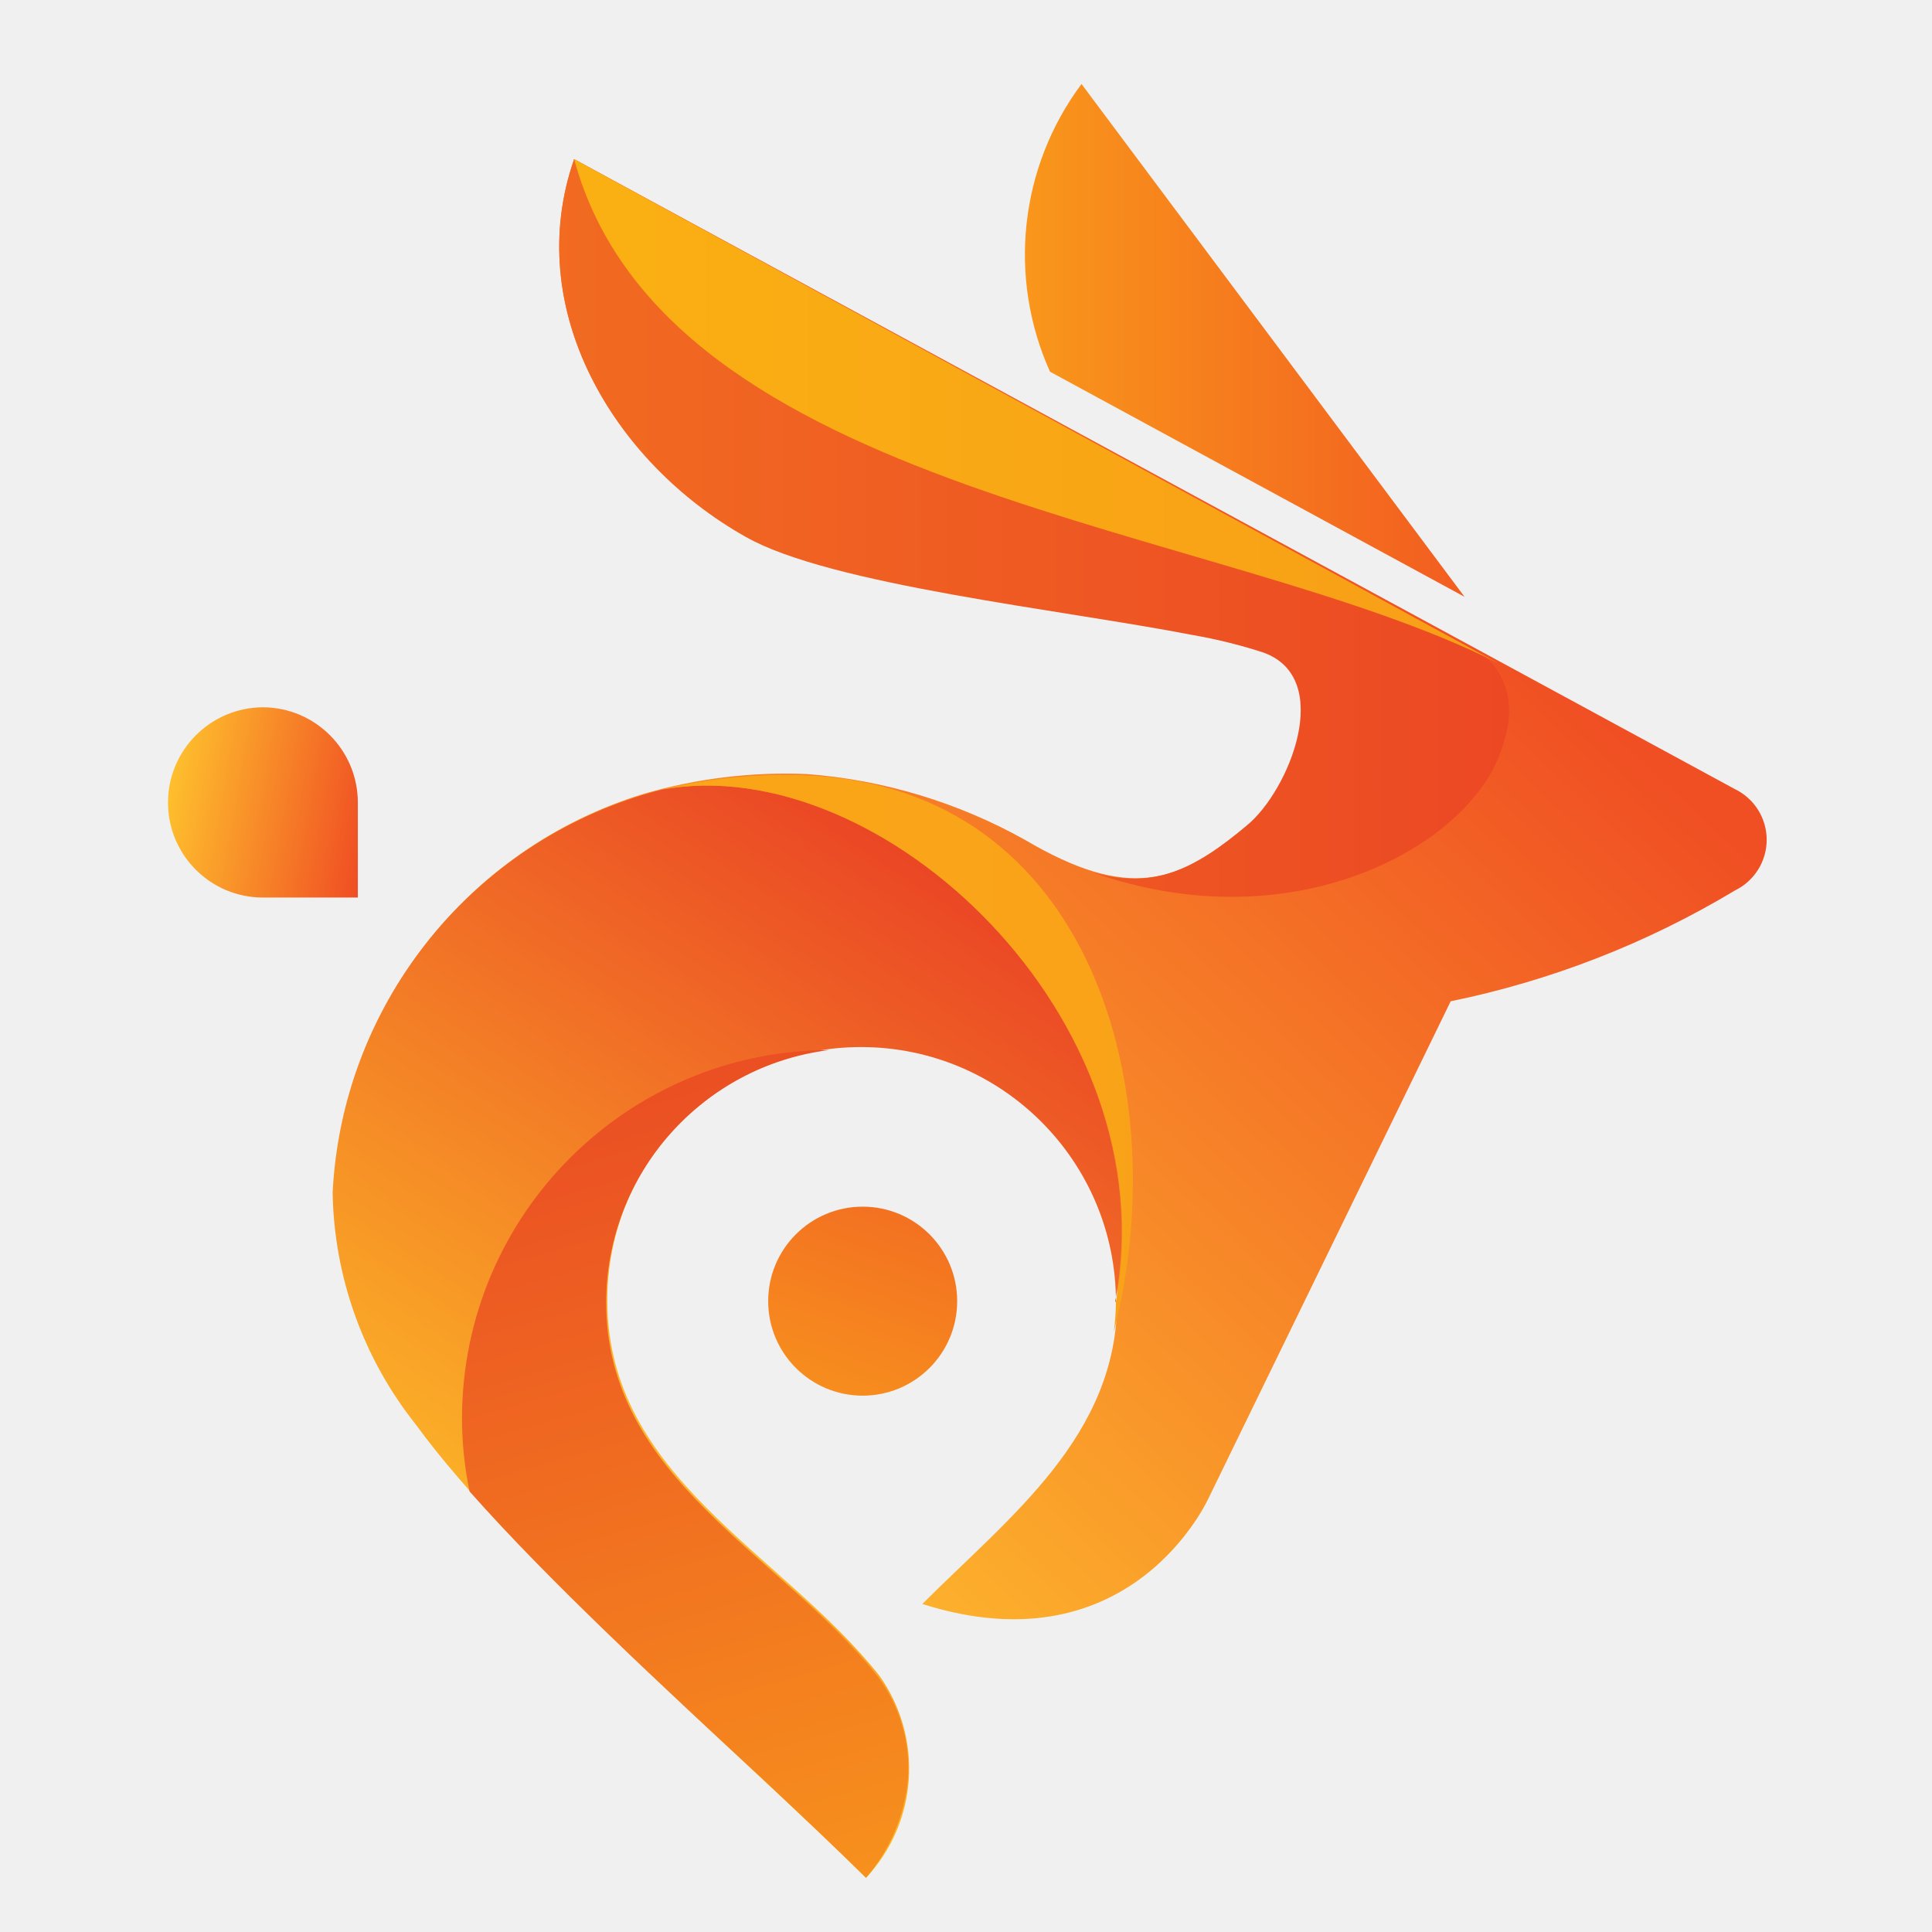
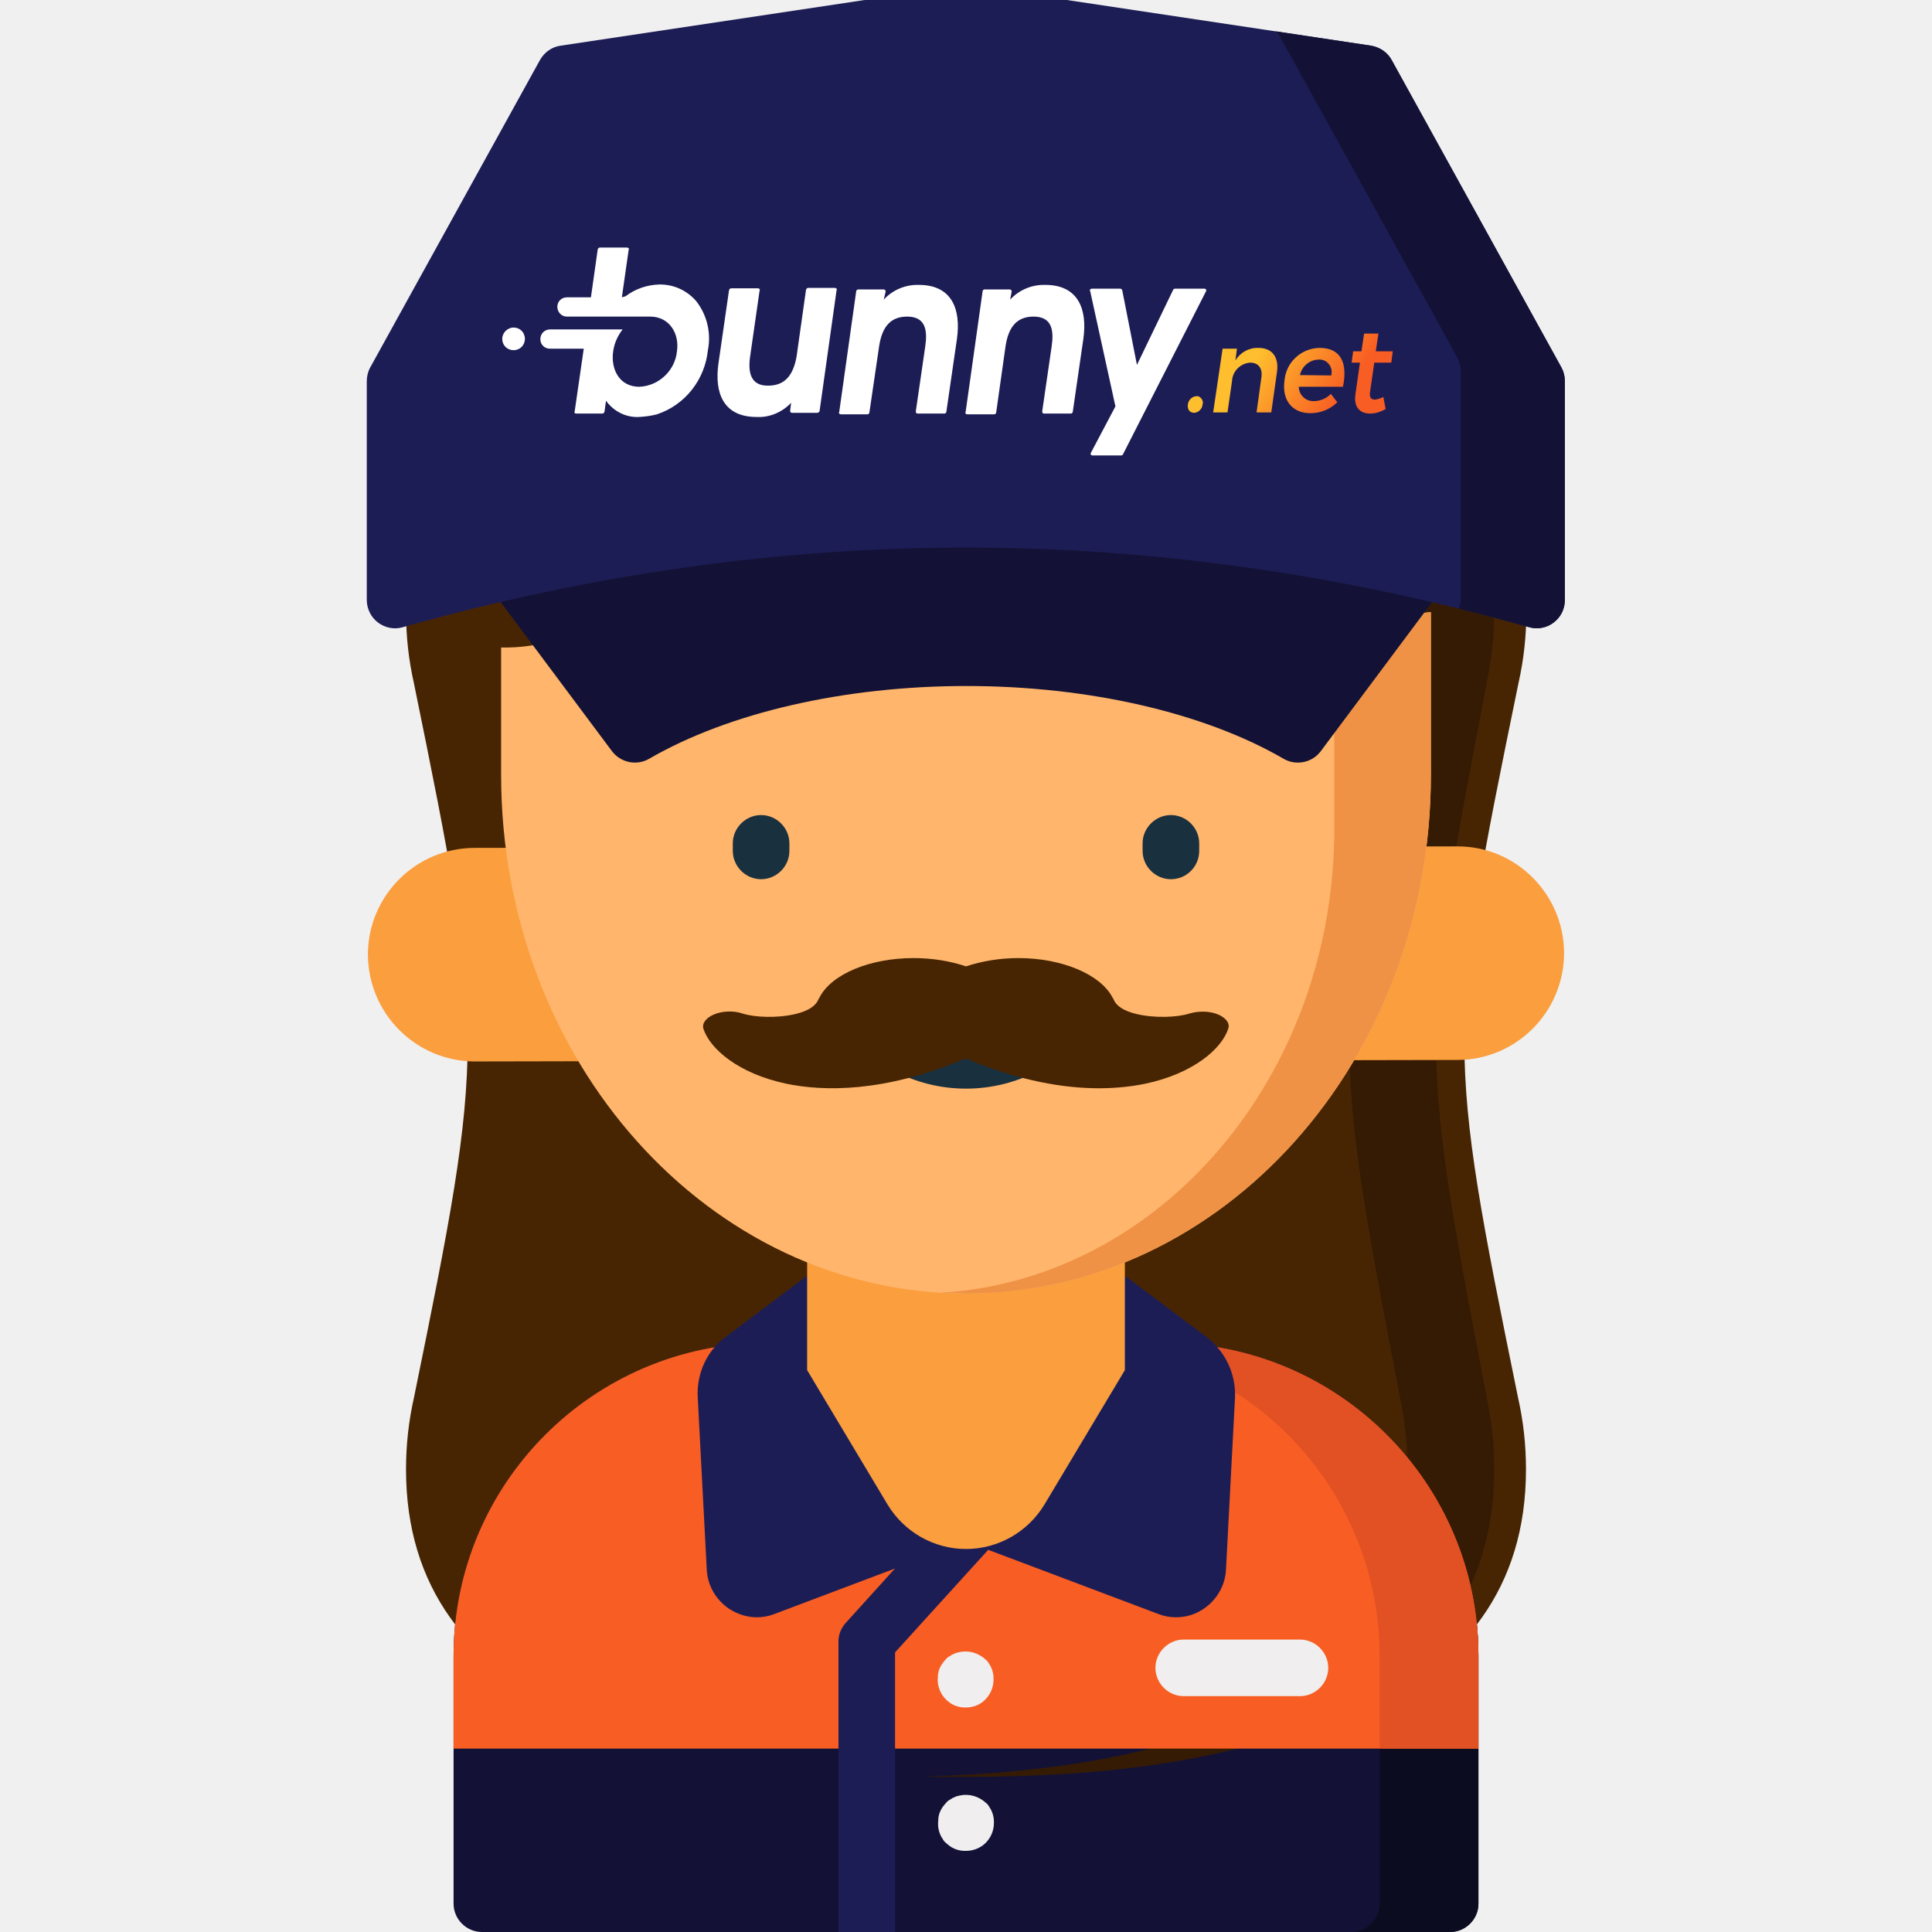
- <svg xmlns="http://www.w3.org/2000/svg" width="46" height="46" viewBox="0 0 46 46">
-   <defs>
-     <linearGradient x1="-33.94%" y1="50.041%" x2="153.691%" y2="50.041%" id="a">
-       <stop stop-color="#FBAA19" offset="0%" />
-       <stop stop-color="#EF3E23" offset="100%" />
+ <svg xmlns="http://www.w3.org/2000/svg" version="1.1" id="Capa_1" x="0px" y="0px" viewBox="0 0 512 512" style="enable-background:new 0 0 512 512;" xml:space="preserve">
+   <style type="text/css">
+ 	.st0{fill:#472503;}
+ 	.st1{fill:#131236;}
+ 	.st2{fill:#0C0C21;}
+ 	.st3{fill:#351B03;}
+ 	.st4{fill:#F85E23;}
+ 	.st5{fill:#E25124;}
+ 	.st6{fill:#1D1D56;}
+ 	.st7{fill:#FA9E3E;}
+ 	.st8{fill:#FFB56B;}
+ 	.st9{fill:#EF9245;}
+ 	.st10{fill:#19303F;}
+ 	.st11{fill:#F0EEEE;}
+ 	.st12{fill:url(#SVGID_1_);}
+ 	.st13{fill:#FFFFFF;}
+ </style>
+   <path class="st0" d="M402.3,370.4c1.4,6.2,2.1,12.5,2.1,19c0,62.8-66.4,81.6-148.4,81.6s-148.4-18.8-148.4-81.6  c0-6.5,0.7-12.8,2.1-19c19-93,19-96.3,0-189.3c-1.4-6.2-2.1-12.5-2.1-19c0-10,1.7-19.8,4.9-29h287.1c3.2,9.3,4.9,19,4.9,29  c0,6.5-0.7,12.8-2.1,19C383.3,274.1,383.3,277.3,402.3,370.4z" />
+   <path class="st1" d="M308.9,355.9H203.1c-45.7,0-82.9,37.2-82.9,82.9v65.7c0,4.1,3.4,7.5,7.5,7.5h256.6c4.1,0,7.5-3.4,7.5-7.5v-65.7  C391.8,393.1,354.6,355.9,308.9,355.9z" />
+   <path class="st2" d="M308.9,355.9h-26.2c45.7,0,82.9,37.2,82.9,82.9v65.7c0,4.1-3.4,7.5-7.5,7.5h26.2c4.1,0,7.5-3.4,7.5-7.5v-65.7  C391.8,393.1,354.6,355.9,308.9,355.9z" />
+   <path class="st3" d="M394,181c1.3-6.2,2-12.5,2-19c0-10-1.6-19.8-4.6-29h-23c3,9.3,4.6,19,4.6,29c0,6.5-0.7,12.8-2,19  c-17.9,93-17.9,96.3,0,189.3c1.3,6.2,2,12.5,2,19c0,59.6-56.6,79.6-128.5,81.5c3.8,0.1,7.6,0.1,11.5,0.1c77.3,0,140-18.8,140-81.6  c0-6.5-0.7-12.8-2-19C376.1,277.3,376.1,274.1,394,181z" />
+   <path class="st4" d="M308.9,355.9H203.1c-45.7,0-82.9,37.2-82.9,82.9v24.6h271.6v-24.6C391.8,393.1,354.6,355.9,308.9,355.9z" />
+   <path class="st5" d="M308.9,355.9h-26.2c45.7,0,82.9,37.2,82.9,82.9v24.6h26.2v-24.6C391.8,393.1,354.6,355.9,308.9,355.9z" />
+   <g>
+     <path class="st6" d="M237.2,512v-74.1l35.6-39.2c2.8-3.1,2.6-7.8-0.5-10.6s-7.8-2.6-10.6,0.5L224.2,430c-1.3,1.4-2,3.2-2,5v77   L237.2,512L237.2,512z" />
+     <path class="st6" d="M319.7,354.3l-23.3-17.5c-1.8-1.4-4.1-1.8-6.3-1.3c-2.2,0.6-4,2.1-5,4.1l-28,60.7c-0.9,1.9-0.9,4.1-0.1,6   s2.3,3.4,4.3,4.2l45.6,17.2c1.5,0.6,3.1,0.9,4.7,0.9c2.6,0,5.1-0.7,7.3-2.2c3.5-2.3,5.8-6.2,6-10.4l2.4-45.8   C327.5,364,324.7,358.1,319.7,354.3z" />
+     <path class="st6" d="M226.9,339.6c-0.9-2.1-2.8-3.6-5-4.1c-2.2-0.6-4.5-0.1-6.3,1.3l-23.3,17.5c-5,3.7-7.7,9.7-7.4,15.9l2.4,45.8   c0.2,4.2,2.5,8.1,6,10.4c2.2,1.4,4.7,2.2,7.3,2.2c1.6,0,3.2-0.3,4.7-0.9l45.6-17.2c1.9-0.7,3.5-2.2,4.3-4.2s0.7-4.1-0.1-6   L226.9,339.6z" />
+   </g>
+   <path class="st7" d="M298.1,267.7v95.4l-21.3,35.6c-4.4,7.3-12.3,11.8-20.8,11.8l0,0c-8.5,0-16.4-4.5-20.8-11.8l-21.3-35.6v-95.4  H298.1L298.1,267.7z" />
+   <g>
+     <path class="st7" d="M125.8,224.7l49.4-0.1l0.1,56.6l-49.4,0.1c-15.6,0-28.3-12.6-28.4-28.3C97.5,237.4,110.2,224.7,125.8,224.7z" />
+     <path class="st7" d="M386.1,224.3l-49.4,0.1l0.1,56.6l49.4-0.1c15.6,0,28.3-12.7,28.3-28.4C414.4,236.9,401.7,224.2,386.1,224.3z" />
+   </g>
+   <path class="st8" d="M289.5,151.3c-33.2-10.4-61.7-25.7-80.7-41.9h-23.2c0.1,1.4,0.1,2.8,0.1,4.2c0,32-23.3,58-51.9,58  c-0.3,0-0.7,0-1,0v33.7c0,76,55.2,137.5,123.2,137.5s123.2-61.6,123.2-137.5v-43.1C355.3,165.2,323.3,161.9,289.5,151.3z" />
+   <path class="st9" d="M353.6,163.1v56.5c0,65.7-46.1,119.4-104.2,123c1.1,0.1,2.2,0.1,3.3,0.1c0,0,0,0,0,0c1.1,0,2.2,0.1,3.3,0.1l0,0  l0,0c68,0,123.2-61.6,123.2-137.5v-43.1C371.4,163.1,362.8,163.5,353.6,163.1z" />
+   <g>
+     <path class="st10" d="M310.3,233c-4.1,0-7.5-3.4-7.5-7.5v-2c0-4.1,3.4-7.5,7.5-7.5s7.5,3.4,7.5,7.5v2   C317.8,229.6,314.5,233,310.3,233z" />
+     <path class="st10" d="M201.7,233c-4.1,0-7.5-3.4-7.5-7.5v-2c0-4.1,3.4-7.5,7.5-7.5s7.5,3.4,7.5,7.5v2   C209.2,229.6,205.8,233,201.7,233z" />
+     <path class="st10" d="M256,288.5c-13.5,0-26.1-6.6-33.8-17.7c-2.4-3.4-1.5-8.1,1.9-10.4c3.4-2.4,8.1-1.5,10.4,1.9   c4.9,7.1,12.9,11.3,21.5,11.3c8.6,0,16.6-4.2,21.5-11.3c2.4-3.4,7-4.3,10.4-1.9c3.4,2.4,4.3,7,1.9,10.4   C282.1,281.9,269.5,288.5,256,288.5z" />
+   </g>
+   <path class="st1" d="M383.3,148.6c-0.9-2.4-2.9-4.2-5.4-4.7c-80.9-18.1-162.9-18.1-243.7,0c-2.5,0.6-4.5,2.3-5.4,4.7  c-0.9,2.4-0.5,5.1,1,7.1l32.4,43.4c2.3,3,6.5,3.9,9.8,2c21.2-12.3,51.9-19.3,84.1-19.3s62.9,7,84.1,19.3c1.2,0.7,2.5,1,3.8,1  c2.3,0,4.6-1.1,6-3l32.4-43.4C383.8,153.6,384.1,150.9,383.3,148.6z" />
+   <path class="st6" d="M413.8,97.4l-45-81.5c-1.1-2-3.1-3.4-5.5-3.8l-79.9-12C283.1,0,282.7,0,282.3,0h-52.7c-0.4,0-0.7,0-1.1,0.1  l-79.9,12c-2.3,0.3-4.3,1.7-5.5,3.8l-45,81.5c-0.6,1.1-0.9,2.4-0.9,3.6v58c0,2.3,1.1,4.6,3,6c1.9,1.4,4.3,1.9,6.6,1.2  c49.5-14,99.7-21.1,149.2-21.1s99.7,7.1,149.2,21.1c0.7,0.2,1.4,0.3,2,0.3c1.6,0,3.2-0.5,4.5-1.5c1.9-1.4,3-3.6,3-6v-58  C414.7,99.7,414.4,98.5,413.8,97.4z" />
+   <path class="st1" d="M413.8,97.4l-45-81.5c-1.1-2-3.1-3.4-5.5-3.8l-25.2-3.8c0.5,0.5,0.9,1,1.2,1.6l46.8,84.7c0.6,1.2,1,2.5,1,3.8  v60.3c0,0.9-0.2,1.8-0.5,2.6c6.2,1.5,12.4,3.2,18.6,4.9c0.7,0.2,1.4,0.3,2,0.3c1.6,0,3.2-0.5,4.5-1.5c1.9-1.4,3-3.6,3-6v-58  C414.7,99.7,414.4,98.5,413.8,97.4z" />
+   <g>
+     <path class="st11" d="M256,452.5c-0.5,0-1,0-1.5-0.1c-0.5-0.1-0.9-0.2-1.4-0.4c-0.4-0.2-0.9-0.4-1.3-0.7c-0.4-0.3-0.8-0.6-1.1-0.9   c-1.4-1.4-2.2-3.3-2.2-5.3c0-0.5,0.1-1,0.1-1.5c0.1-0.5,0.2-1,0.4-1.4c0.2-0.5,0.4-0.9,0.7-1.3c0.3-0.4,0.6-0.8,0.9-1.1   c0.3-0.4,0.7-0.7,1.1-0.9c0.4-0.3,0.8-0.5,1.3-0.7c0.4-0.2,0.9-0.3,1.4-0.4c2.4-0.5,5,0.3,6.8,2c0.4,0.3,0.7,0.7,0.9,1.1   c0.3,0.4,0.5,0.8,0.7,1.3c0.2,0.5,0.3,0.9,0.4,1.4c0.1,0.5,0.1,1,0.1,1.5c0,2-0.8,3.9-2.2,5.3C259.9,451.7,258,452.5,256,452.5z" />
+     <path class="st11" d="M256,490.5c-0.5,0-1,0-1.5-0.1c-0.5-0.1-0.9-0.2-1.4-0.4c-0.4-0.2-0.9-0.4-1.3-0.7c-0.4-0.3-0.8-0.6-1.1-0.9   c-0.4-0.3-0.7-0.7-0.9-1.1c-0.3-0.4-0.5-0.8-0.7-1.3c-0.2-0.5-0.3-0.9-0.4-1.4c-0.1-0.5-0.1-1-0.1-1.5s0.1-1,0.1-1.5   c0.1-0.5,0.2-1,0.4-1.4c0.2-0.5,0.4-0.9,0.7-1.3c0.3-0.4,0.6-0.8,0.9-1.1c0.3-0.4,0.7-0.7,1.1-0.9c0.4-0.3,0.8-0.5,1.3-0.7   c0.4-0.2,0.9-0.3,1.4-0.4c2.4-0.5,5,0.3,6.8,2c0.4,0.3,0.7,0.7,0.9,1.1c0.3,0.4,0.5,0.8,0.7,1.3c0.2,0.5,0.3,0.9,0.4,1.4   c0.1,0.5,0.1,1,0.1,1.5c0,2-0.8,3.9-2.2,5.3C259.9,489.7,258,490.5,256,490.5z" />
+     <path class="st11" d="M344.5,449.5h-30.8c-4.1,0-7.5-3.4-7.5-7.5s3.4-7.5,7.5-7.5h30.8c4.1,0,7.5,3.4,7.5,7.5   S348.6,449.5,344.5,449.5z" />
+   </g>
+   <g>
+     <linearGradient id="SVGID_1_" gradientUnits="userSpaceOnUse" x1="-695.75" y1="787.781" x2="-695.417" y2="787.693" gradientTransform="matrix(83.4753 0 0 -32.509 58408.668 25707.863)">
+       <stop offset="0" style="stop-color:#FEBE2D" />
+       <stop offset="1" style="stop-color:#F85E23" />
    </linearGradient>
-     <linearGradient x1="32.891%" y1="96.667%" x2="67.113%" y2="3.111%" id="b">
-       <stop stop-color="#F78D1E" offset="0%" />
-       <stop stop-color="#F37121" offset="100%" />
-     </linearGradient>
-     <linearGradient x1="14.403%" y1="75.177%" x2="63.227%" y2="12.448%" id="c">
-       <stop stop-color="#FEBE2D" offset="0%" />
-       <stop stop-color="#F04E23" offset="100%" />
-     </linearGradient>
-     <linearGradient x1="69.88%" y1="3.214%" x2="33.101%" y2="81.581%" id="d">
-       <stop stop-color="#EA4425" offset="0%" />
-       <stop stop-color="#FDBB27" offset="100%" />
-     </linearGradient>
-     <linearGradient x1="-40.127%" y1="49.989%" x2="144.708%" y2="49.989%" id="e">
-       <stop stop-color="#F47920" offset="0%" />
-       <stop stop-color="#E93825" offset="100%" />
-     </linearGradient>
-     <linearGradient x1="-143.227%" y1="49.917%" x2="243.364%" y2="49.917%" id="f">
-       <stop stop-color="#FDCA0B" offset="0%" />
-       <stop stop-color="#F5841F" offset="100%" />
-     </linearGradient>
-     <linearGradient x1="39.677%" y1="-25.013%" x2="63.887%" y2="131.608%" id="g">
-       <stop stop-color="#E73C25" offset="0%" />
-       <stop stop-color="#FAA21B" offset="100%" />
-     </linearGradient>
-     <linearGradient x1="-562.994%" y1="49.998%" x2="562.905%" y2="49.998%" id="h">
-       <stop stop-color="#FDBA12" offset="0%" />
-       <stop stop-color="#F7921E" offset="100%" />
-     </linearGradient>
-     <linearGradient x1="1.983%" y1="41.501%" x2="106.167%" y2="60.044%" id="i">
-       <stop stop-color="#FEBE2D" offset="0%" />
-       <stop stop-color="#F04E23" offset="100%" />
-     </linearGradient>
-   </defs>
-   <g fill="none" fill-rule="evenodd">
-     <path d="m21 6.85 9.87 5.36L21.75 0A6.8 6.8 0 0 0 21 6.85Z" fill="url(#a)" transform="translate(4 2)" />
-     <path d="M16.54 26.73a2.25 2.25 0 1 1 0 4.5 2.25 2.25 0 0 1 0-4.5Z" fill="url(#b)" transform="translate(4 2)" />
-     <path d="m9.67 1.79 27.64 15a1.34 1.34 0 0 1 0 2.41 21.49 21.49 0 0 1-6.77 2.64l-5.75 11.8s-1.82 4.14-6.83 2.55c2.1-2.1 4.64-4 4.64-7.23a6.07 6.07 0 0 0-12.14 0c0 4.22 4.16 6 6.47 8.93a3.8 3.8 0 0 1-.33 4.79c-2.87-2.84-8.42-7.63-10.7-10.77a9.1 9.1 0 0 1-1.95-5.55 10.45 10.45 0 0 1 7.38-9.46 12.05 12.05 0 0 1 3.88-.47 12.58 12.58 0 0 1 5.2 1.57c2.45 1.44 3.64 1.06 5.33-.36 1-.82 2.09-3.49.4-4.11a12.14 12.14 0 0 0-1.69-.42c-3.14-.61-8.63-1.19-10.65-2.34C10.59 9 8.43 5.35 9.67 1.79Z" fill="url(#c)" transform="translate(4 2)" />
-     <path d="M22.55 28.99C23.83 22.26 17 15.84 11.76 16.8l.35-.08c-.28.06-.55.13-.81.21a10.45 10.45 0 0 0-7.38 9.46 9.1 9.1 0 0 0 2 5.55c2.28 3.14 7.83 7.93 10.7 10.77a3.8 3.8 0 0 0 .33-4.79C14.59 35 10.43 33.21 10.43 29a6.07 6.07 0 0 1 12.14 0l-.02-.01Z" fill="url(#d)" transform="translate(4 2)" />
-     <path d="m9.67 1.79 21 11.44.6.33c.5.39 1 1.17.35 2.61-1 2.15-5 4.23-9.61 2.6 1.44.42 2.42-.06 3.68-1.12 1-.82 2.09-3.49.4-4.11a12.14 12.14 0 0 0-1.69-.42c-3.14-.61-8.63-1.19-10.65-2.34C10.59 9 8.43 5.35 9.67 1.79Z" fill="url(#e)" transform="translate(4 2)" />
-     <path d="M9.67 1.79c2.17 8 15.38 8.66 22 12l-22-12Z" fill="url(#f)" transform="translate(4 2)" />
-     <path d="M16.9 37.92C14.59 35 10.43 33.21 10.43 29a6.07 6.07 0 0 1 5.32-6A8.78 8.78 0 0 0 7 31.75c-.001.591.06 1.181.18 1.76 1.91 2.16 4.67 4.71 7 6.87.91.85 1.75 1.65 2.44 2.33a4.18 4.18 0 0 0 1-2.37 3.66 3.66 0 0 0-.72-2.42Z" fill="url(#g)" transform="translate(4 2)" />
-     <path d="M22.52 29.71a5.81 5.81 0 0 0 .05-.72C23.83 22.26 17 15.84 11.76 16.8a12.49 12.49 0 0 1 3.42-.34c6.87.28 8.79 7.62 7.34 13.25Z" fill="url(#h)" transform="translate(4 2)" />
-     <path d="M2.26 14.84a2.27 2.27 0 0 1 2.26 2.27v2.26H2.26A2.26 2.26 0 0 1 0 17.11a2.27 2.27 0 0 1 2.26-2.27Z" fill="url(#i)" transform="translate(4 2)" />
+     <path class="st12" d="M317,105c-1.2,0.1-2.1,1.1-2.2,2.2c-0.2,1.3,0.5,2.2,1.7,2.2c1.2-0.1,2.1-1.1,2.2-2.2   c0.3-0.9-0.3-1.9-1.2-2.2C317.3,105,317.1,105,317,105L317,105z M333.5,92.2c-2.5-0.1-4.8,1.2-6.1,3.3l0.4-3.1H324l-2.5,16.9h3.8   l1.2-8.3c0.1-2.6,2.2-4.7,4.8-4.9c2.2,0,3.3,1.5,3,3.8l-1.3,9.4h3.9l1.5-10.6C339,94.7,337.2,92.2,333.5,92.2 M349.7,92.2   c-4.9,0.1-8.9,3.8-9.3,8.7c-0.7,5.1,2,8.6,6.9,8.6c2.6,0,5.2-1,7.1-2.9l-1.7-2.2c-1.2,1.2-2.8,1.9-4.5,1.9c-2.1,0.1-3.8-1.5-4-3.5   c0-0.1,0-0.2,0-0.3h11.7C357.2,96.1,355.3,92.2,349.7,92.2L349.7,92.2z M344.5,99.4c0.5-2.3,2.5-4,4.8-4.1c1.8-0.2,3.4,1.1,3.6,3   c0,0.4,0,0.8-0.1,1.2L344.5,99.4z M366.6,105.2c-0.7,0.4-1.5,0.6-2.2,0.7c-1,0-1.6-0.5-1.3-2.2l1.1-7.6h4.5l0.4-3h-4.5l0.7-4.7   h-3.8l-0.7,4.7h-2.2l-0.4,3h2.2l-1.2,8.4c-0.5,3.5,1.3,5.1,3.9,5.1c1.5,0,2.9-0.5,4.1-1.2L366.6,105.2z" />
+     <path class="st13" d="M136.1,86.8c1.7,0,3,1.3,3,3c0,1.7-1.3,3-3,3c-1.7,0-3-1.3-3-3C133.1,88.2,134.5,86.8,136.1,86.8 M165.8,78.5   c2.5-1.9,5.6-3,8.8-3.1c3.8-0.1,7.4,1.5,9.9,4.4c2.9,3.7,4,8.5,3.1,13c-0.8,7.8-6,14.5-13.5,17c-1.5,0.4-3.1,0.6-4.7,0.7   c-3.5,0.2-6.8-1.5-8.8-4.3l-0.4,2.9c-0.1,0.3-0.3,0.5-0.6,0.5h-6.9c-0.1,0-0.3,0-0.4-0.2c-0.1-0.1-0.1-0.3,0-0.4l2.4-16.6h-9   c-1.4,0-2.5-1.1-2.5-2.5c0-1.4,1-2.5,2.4-2.6h19.4c-1.3,1.7-2.2,3.6-2.5,5.8c-0.7,4.8,1.7,9.4,6.9,9.4c5.2-0.2,9.5-4.3,10-9.4   c0.7-4.7-2-9.2-7.1-9.2h-22.1c-1.4,0-2.5-1.2-2.5-2.6c0-1.4,1.1-2.5,2.5-2.5h6.4l1.8-12.7c0.1-0.3,0.3-0.5,0.6-0.5h7.2   c0.1,0,0.3,0.1,0.4,0.2c0.1,0.1,0.1,0.3,0,0.4l-1.8,12.6L165.8,78.5z M209.8,106.6c-2.4,2.6-5.8,4.1-9.3,3.9   c-8.9,0-11.2-6.5-10.1-14.2l2.8-19.4c0.1-0.3,0.3-0.5,0.6-0.5h7.1c0.1,0,0.3,0.1,0.4,0.2c0.1,0.1,0.1,0.3,0,0.4l-2.5,17.4   c-0.6,4.1,0,7.9,4.8,7.8c4.8,0,6.7-3.3,7.5-7.7l2.5-17.7c0.1-0.3,0.3-0.5,0.6-0.5h7.1c0.1,0,0.3,0.1,0.4,0.2c0.1,0.1,0.1,0.3,0,0.4   l-4.5,32c-0.1,0.3-0.3,0.5-0.6,0.5h-6.7c-0.1,0-0.3,0-0.4-0.2c-0.1-0.1-0.1-0.3-0.1-0.4l0.3-2.4L209.8,106.6z M234.2,79.4   c2.4-2.6,5.8-4,9.3-3.9c8.8,0,11.2,6.5,10.1,14.3l-2.8,19.3c0,0.3-0.3,0.5-0.5,0.5h-7.1c-0.1,0-0.3,0-0.4-0.2   c-0.1-0.1-0.1-0.3-0.1-0.4l2.5-17.2c0.6-4.1,0.2-7.9-4.8-7.9c-4.9,0-6.7,3.4-7.4,7.7l-2.6,17.7c0,0.3-0.3,0.5-0.5,0.5h-7.1   c-0.1,0-0.3-0.1-0.4-0.2c-0.1-0.1-0.1-0.3,0-0.4l4.5-32c0-0.3,0.3-0.5,0.6-0.5h6.7c0.1,0,0.3,0.1,0.4,0.2c0.1,0.1,0.1,0.2,0.1,0.4   L234.2,79.4L234.2,79.4z M267.7,79.4c2.4-2.6,5.8-4,9.3-3.9c8.8,0,11.2,6.5,10.1,14.3l-2.8,19.3c0,0.3-0.3,0.5-0.5,0.5h-7.1   c-0.1,0-0.3,0-0.4-0.2c-0.1-0.1-0.1-0.3-0.1-0.4l2.5-17.2c0.6-4.1,0.2-7.9-4.8-7.9c-4.9,0-6.7,3.4-7.4,7.7l-2.5,17.7   c0,0.3-0.3,0.5-0.5,0.5h-7.2c-0.1,0-0.3-0.1-0.4-0.2c-0.1-0.1-0.1-0.3,0-0.4l4.5-32c0-0.3,0.3-0.5,0.5-0.5h6.7   c0.1,0,0.3,0.1,0.4,0.2c0.1,0.1,0.1,0.2,0.1,0.4L267.7,79.4L267.7,79.4z M295.6,107.7l-6.7-30.6c-0.1-0.1-0.1-0.3,0-0.4   c0.1-0.1,0.3-0.2,0.4-0.2h7.6c0.2,0,0.4,0.2,0.5,0.4l3.9,19.8l9.6-19.9c0.1-0.2,0.3-0.3,0.5-0.3h7.8c0.2,0,0.3,0.1,0.4,0.2   c0.1,0.2,0.1,0.3,0,0.5l-22,43.2c-0.1,0.2-0.3,0.3-0.5,0.3h-7.6c-0.2,0-0.3-0.1-0.4-0.2c-0.1-0.2-0.1-0.3,0-0.5L295.6,107.7z" />
  </g>
+   <path class="st0" d="M322.7,268.8c-2.2-0.9-5.2-0.9-7.5-0.2c-3.1,1-9.2,1.3-14.1,0.1c-3.3-0.8-5.3-2.1-6-3.9  c-0.1-0.2-0.2-0.3-0.3-0.5c-3.2-6.1-13.4-10.4-24.9-10.4c-4.9,0-9.7,0.8-13.9,2.2c-4.1-1.4-8.9-2.2-13.9-2.2  c-11.5,0-21.7,4.2-24.9,10.4c-0.1,0.2-0.2,0.3-0.3,0.5c-0.7,1.8-2.7,3.1-6,3.9c-4.9,1.2-11,0.9-14.1-0.1c-2.3-0.8-5.3-0.7-7.5,0.2  c-2.2,0.9-3.3,2.4-2.9,3.8c1.7,5.3,9.2,11.9,22,14.6c9.7,2,25.7,2.5,47.5-6.7c14.3,6,26.1,7.9,35.3,7.9c4.8,0,8.9-0.5,12.3-1.2  c12.8-2.7,20.3-9.3,22-14.6C326,271.2,324.9,269.7,322.7,268.8z" />
</svg>
